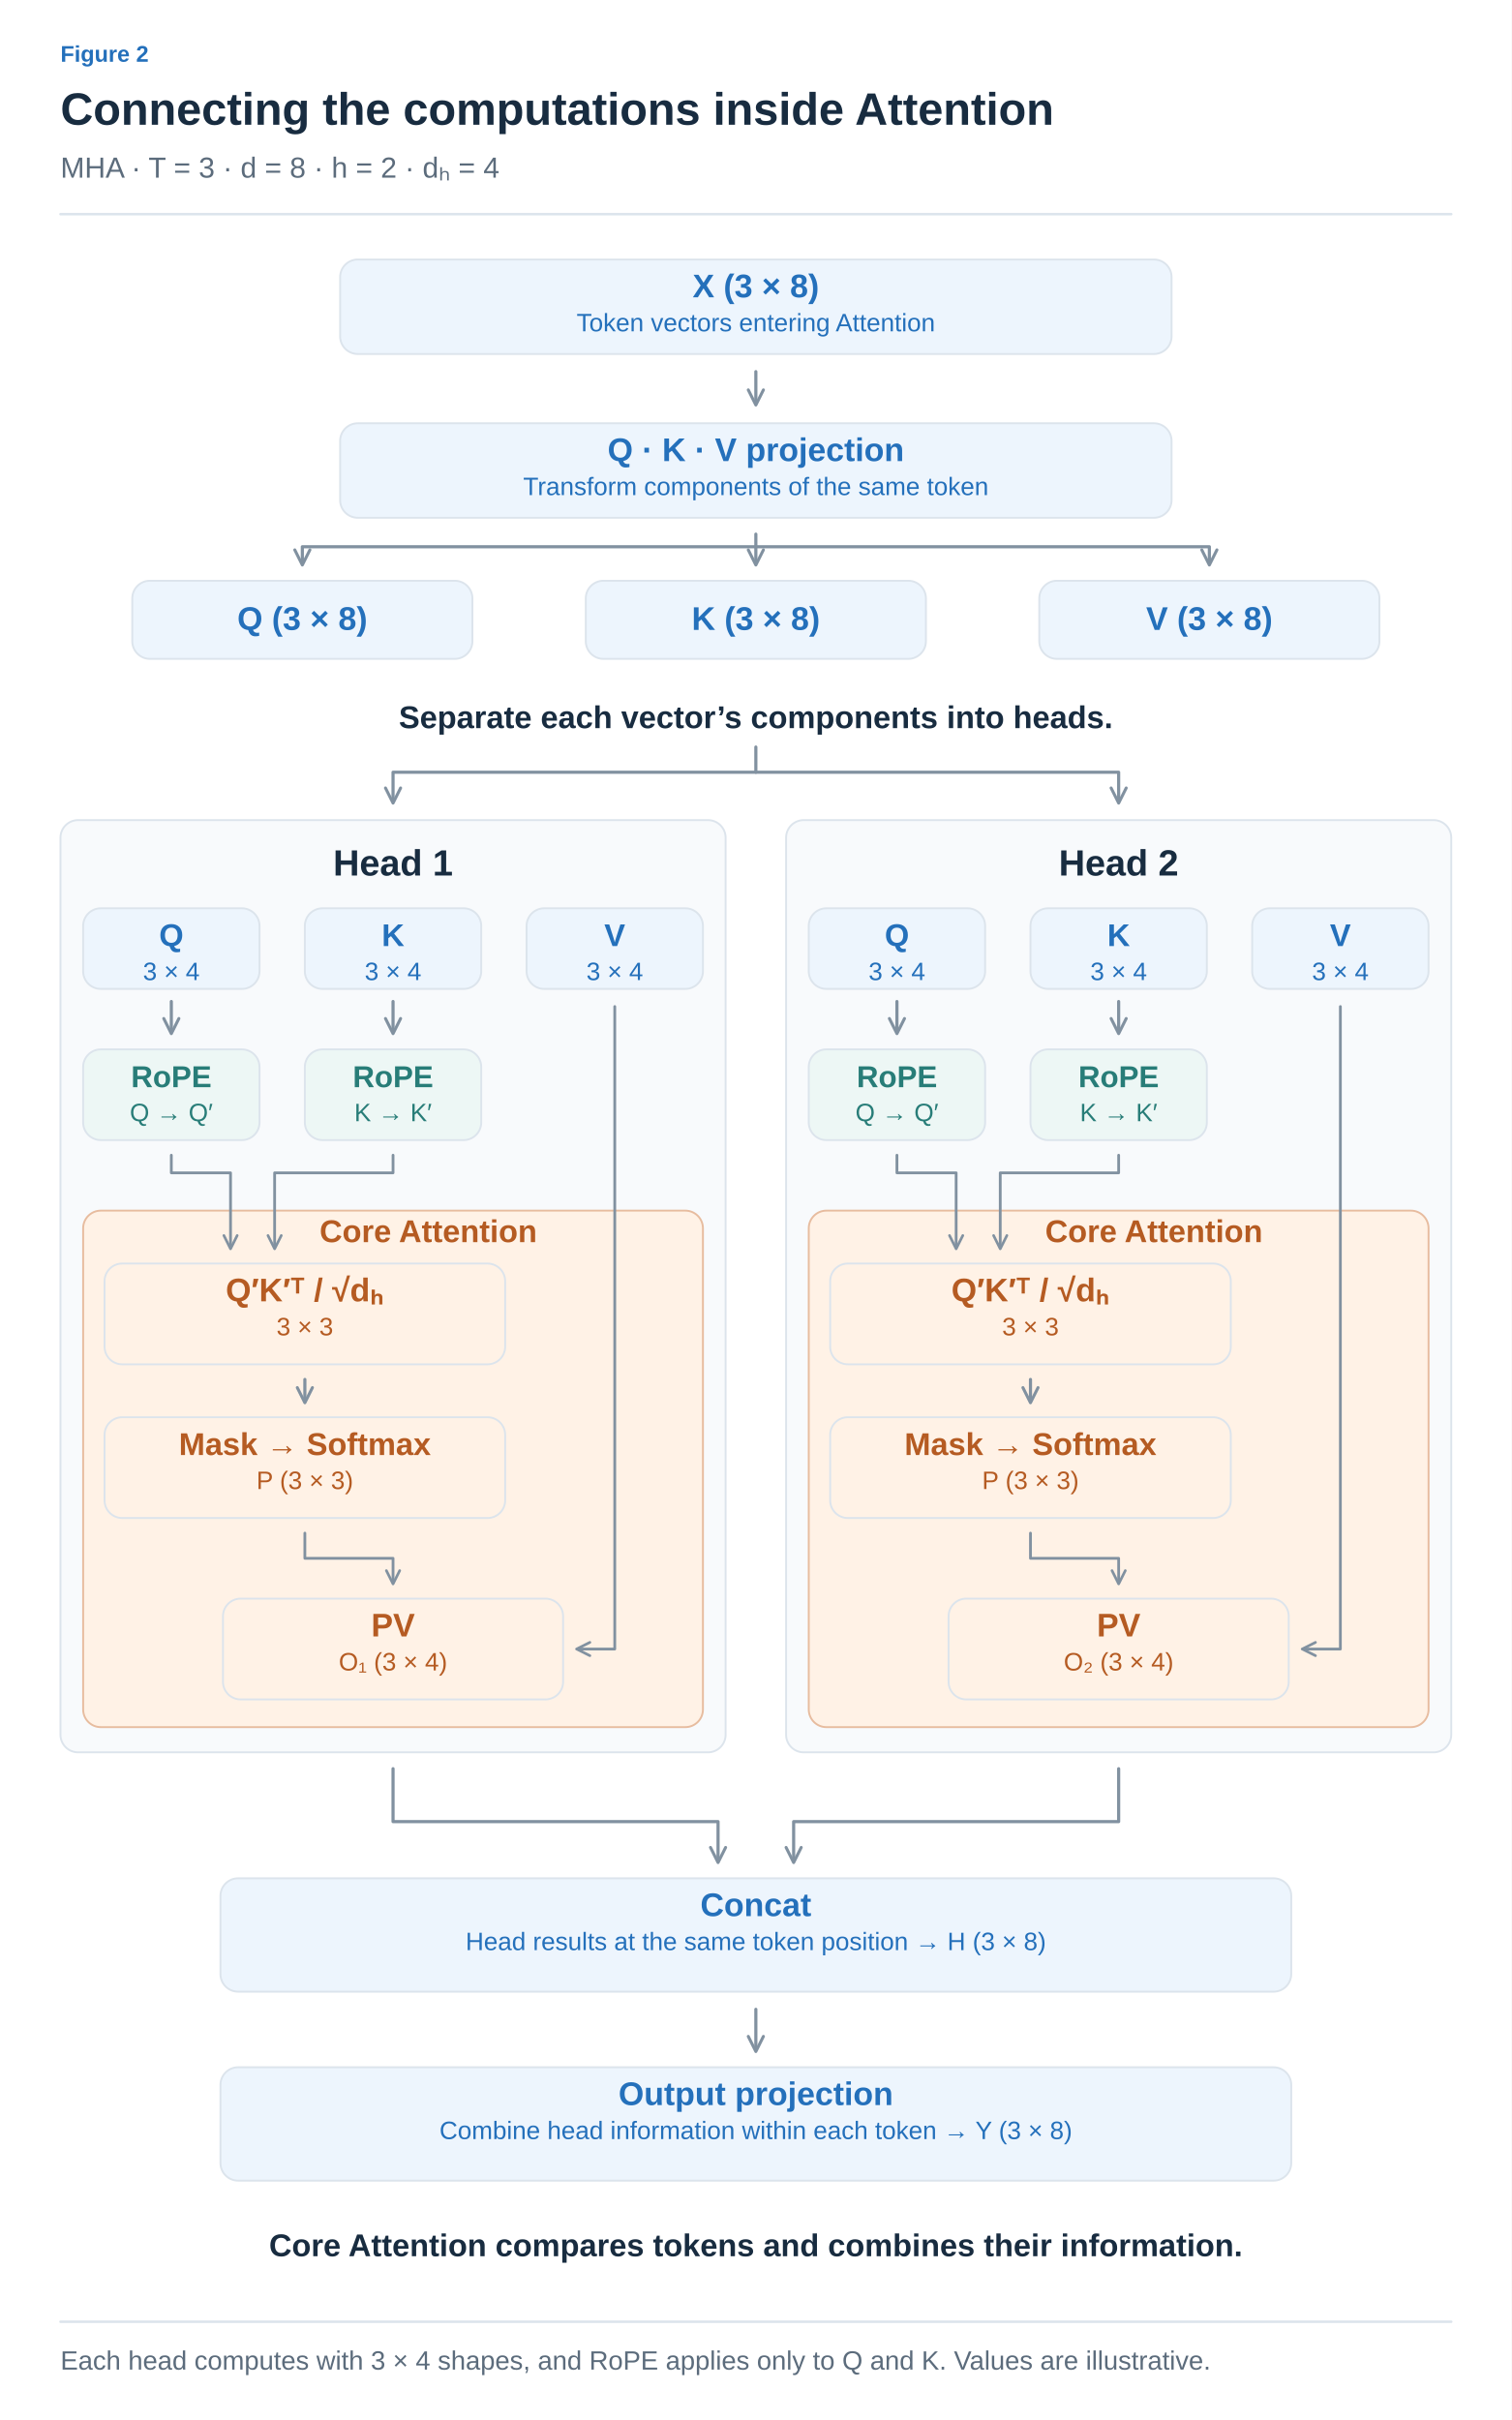
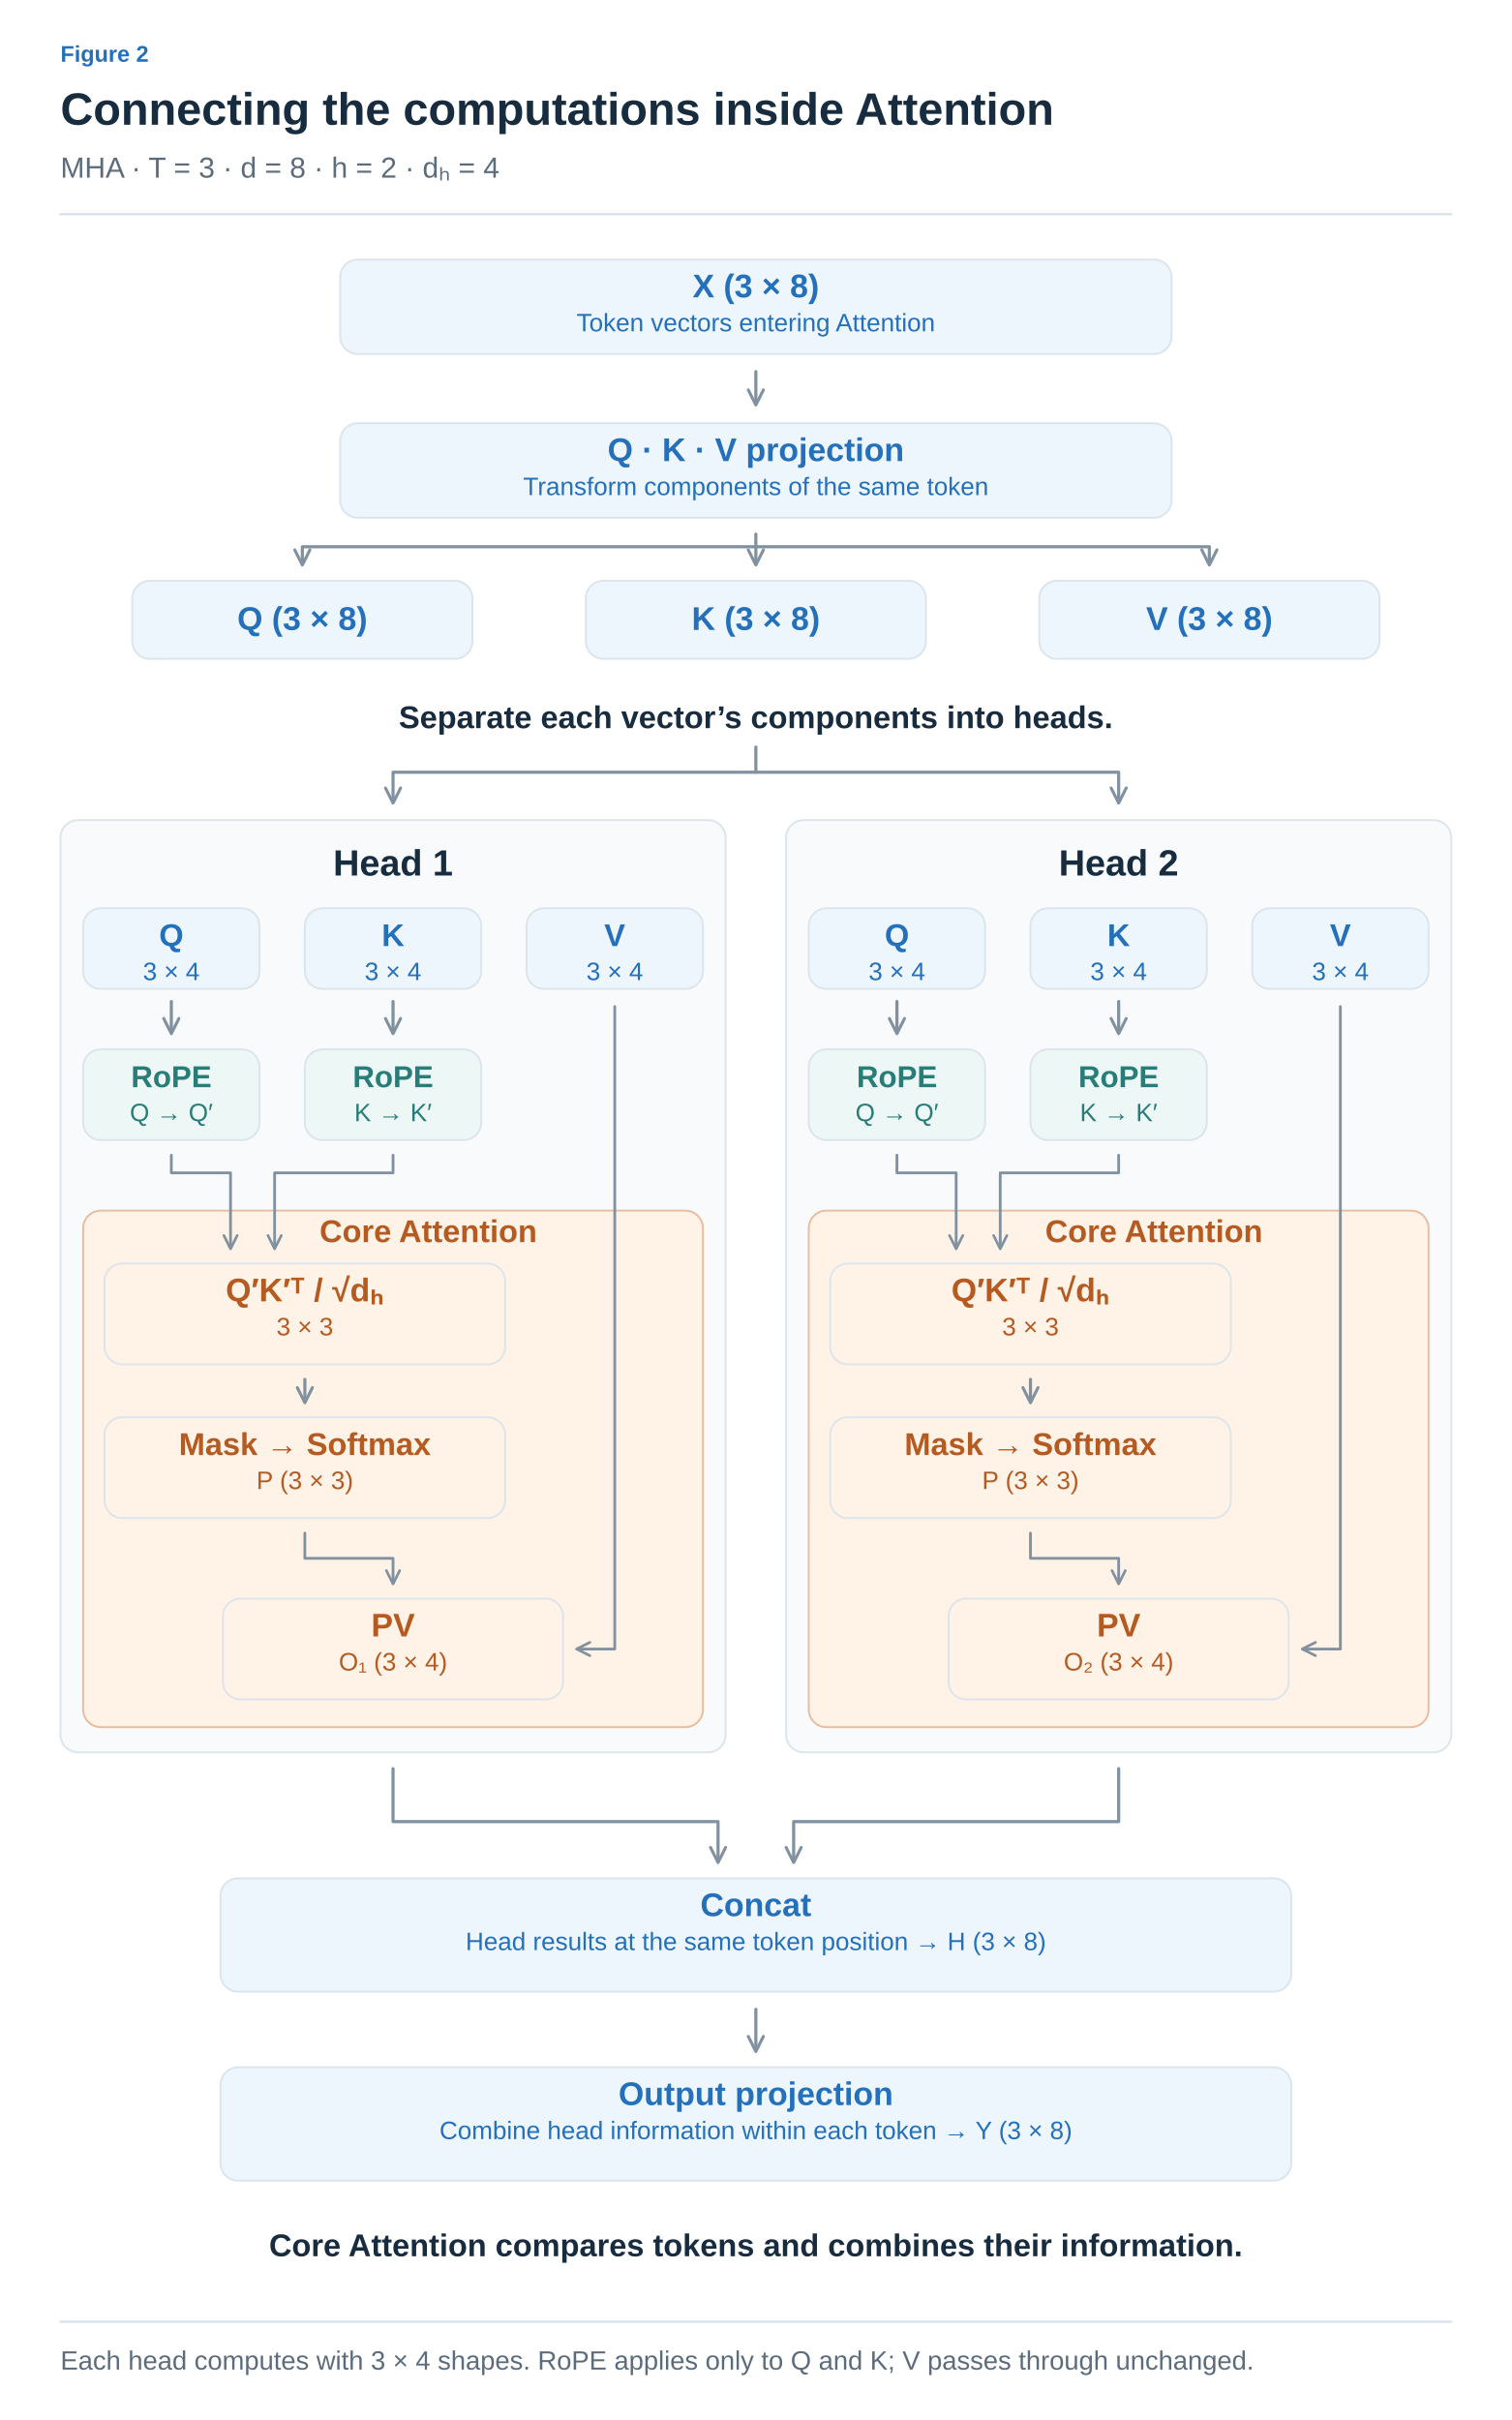
<svg xmlns="http://www.w3.org/2000/svg" width="1200" height="1921" viewBox="0 0 1200 1921" role="img" aria-labelledby="title desc">
  <defs>
    <marker id="arrow-ink" viewBox="0 0 10 10" refX="8" refY="5" markerWidth="6" markerHeight="6" orient="auto">
      <path d="M1 1 L9 5 L1 9" fill="none" stroke="#182C40" stroke-width="1.6" />
    </marker>
    <marker id="arrow-muted" viewBox="0 0 10 10" refX="8" refY="5" markerWidth="6" markerHeight="6" orient="auto">
      <path d="M1 1 L9 5 L1 9" fill="none" stroke="#5C6C7C" stroke-width="1.6" />
    </marker>
    <marker id="arrow-line" viewBox="0 0 10 10" refX="8" refY="5" markerWidth="6" markerHeight="6" orient="auto">
      <path d="M1 1 L9 5 L1 9" fill="none" stroke="#DCE4EC" stroke-width="1.6" />
    </marker>
    <marker id="arrow-paper" viewBox="0 0 10 10" refX="8" refY="5" markerWidth="6" markerHeight="6" orient="auto">
      <path d="M1 1 L9 5 L1 9" fill="none" stroke="#FFFFFF" stroke-width="1.6" />
    </marker>
    <marker id="arrow-blue" viewBox="0 0 10 10" refX="8" refY="5" markerWidth="6" markerHeight="6" orient="auto">
      <path d="M1 1 L9 5 L1 9" fill="none" stroke="#2470BB" stroke-width="1.6" />
    </marker>
    <marker id="arrow-teal" viewBox="0 0 10 10" refX="8" refY="5" markerWidth="6" markerHeight="6" orient="auto">
      <path d="M1 1 L9 5 L1 9" fill="none" stroke="#287D78" stroke-width="1.6" />
    </marker>
    <marker id="arrow-orange" viewBox="0 0 10 10" refX="8" refY="5" markerWidth="6" markerHeight="6" orient="auto">
      <path d="M1 1 L9 5 L1 9" fill="none" stroke="#B55B22" stroke-width="1.6" />
    </marker>
    <marker id="arrow-purple" viewBox="0 0 10 10" refX="8" refY="5" markerWidth="6" markerHeight="6" orient="auto">
      <path d="M1 1 L9 5 L1 9" fill="none" stroke="#7954A3" stroke-width="1.6" />
    </marker>
    <marker id="arrow-gray" viewBox="0 0 10 10" refX="8" refY="5" markerWidth="6" markerHeight="6" orient="auto">
      <path d="M1 1 L9 5 L1 9" fill="none" stroke="#657789" stroke-width="1.6" />
    </marker>
    <marker id="arrow-red" viewBox="0 0 10 10" refX="8" refY="5" markerWidth="6" markerHeight="6" orient="auto">
      <path d="M1 1 L9 5 L1 9" fill="none" stroke="#B34242" stroke-width="1.6" />
    </marker>
    <marker id="arrow-indigo" viewBox="0 0 10 10" refX="8" refY="5" markerWidth="6" markerHeight="6" orient="auto">
      <path d="M1 1 L9 5 L1 9" fill="none" stroke="#4C60A8" stroke-width="1.6" />
    </marker>
    <marker id="arrow-slate" viewBox="0 0 10 10" refX="8" refY="5" markerWidth="6" markerHeight="6" orient="auto">
      <path d="M1 1 L9 5 L1 9" fill="none" stroke="#8191A0" stroke-width="1.6" />
    </marker>
    <marker id="arrow-surface" viewBox="0 0 10 10" refX="8" refY="5" markerWidth="6" markerHeight="6" orient="auto">
      <path d="M1 1 L9 5 L1 9" fill="none" stroke="#F8FAFC" stroke-width="1.6" />
    </marker>
  </defs>
  <style>text{font-family:Arial,"Apple SD Gothic Neo","Noto Sans KR",sans-serif}text[font-family]{font-family:Menlo,Consolas,monospace}path{stroke-linecap:round;stroke-linejoin:round}</style>
  <rect width="100%" height="100%" fill="white" />
  <text x="48" y="49" fill="#2470BB" font-size="18" font-weight="600" text-anchor="start" data-max-width="1104">Figure 2</text>
  <text x="48" y="99" fill="#182C40" font-size="36" font-weight="700" text-anchor="start" data-max-width="1104">Connecting the computations inside Attention</text>
  <text x="48" y="141" fill="#5C6C7C" font-size="23" font-weight="400" text-anchor="start" data-max-width="1104">MHA · T = 3 · d = 8 · h = 2 · dₕ = 4</text>
  <path d="M48,170 H1152" stroke="#DCE4EC" stroke-width="2" />
  <g transform="translate(48 206) scale(1)" data-panel="1">
    <g transform="translate(-48 -205)">
      <rect x="270" y="205" width="660" height="75" rx="14" fill="#EDF5FD" stroke="#DCE4EC" stroke-width="1.5" />
      <text x="600" y="235" fill="#2470BB" font-size="26" font-weight="600" text-anchor="middle">X (3 × 8)</text>
      <text x="600" y="262" fill="#2470BB" font-size="20" font-weight="400" text-anchor="middle">Token vectors entering Attention</text>
      <path d="M600,294 L600,319" fill="none" stroke="#8191A0" stroke-width="2.5" marker-end="url(#arrow-slate)" />
      <rect x="270" y="335" width="660" height="75" rx="14" fill="#EDF5FD" stroke="#DCE4EC" stroke-width="1.5" />
      <text x="600" y="365" fill="#2470BB" font-size="26" font-weight="600" text-anchor="middle">Q · K · V projection</text>
      <text x="600" y="392" fill="#2470BB" font-size="20" font-weight="400" text-anchor="middle">Transform components of the same token</text>
      <path d="M600,423 L600,446" fill="none" stroke="#8191A0" stroke-width="2.5" marker-end="url(#arrow-slate)" />
      <path d="M600,433 H240 V446" fill="none" stroke="#8191A0" stroke-width="2.5" marker-end="url(#arrow-slate)" />
      <path d="M600,433 H960 V446" fill="none" stroke="#8191A0" stroke-width="2.5" marker-end="url(#arrow-slate)" />
      <rect x="105" y="460" width="270" height="62" rx="14" fill="#EDF5FD" stroke="#DCE4EC" stroke-width="1.5" />
      <text x="240" y="499" fill="#2470BB" font-size="26" font-weight="600" text-anchor="middle">Q (3 × 8)</text>
      <rect x="465" y="460" width="270" height="62" rx="14" fill="#EDF5FD" stroke="#DCE4EC" stroke-width="1.5" />
      <text x="600" y="499" fill="#2470BB" font-size="26" font-weight="600" text-anchor="middle">K (3 × 8)</text>
      <rect x="825" y="460" width="270" height="62" rx="14" fill="#EDF5FD" stroke="#DCE4EC" stroke-width="1.5" />
      <text x="960" y="499" fill="#2470BB" font-size="26" font-weight="600" text-anchor="middle">V (3 × 8)</text>
      <text x="600" y="577" fill="#182C40" font-size="25" font-weight="600" text-anchor="middle">Separate each vector’s components into heads.</text>
      <path d="M600,592 V612 H312 V635" fill="none" stroke="#8191A0" stroke-width="2.5" marker-end="url(#arrow-slate)" />
      <path d="M600,612 H888 V635" fill="none" stroke="#8191A0" stroke-width="2.5" marker-end="url(#arrow-slate)" />
      <rect x="48" y="650" width="528" height="740" rx="14" fill="#F8FAFC" stroke="#DCE4EC" stroke-width="1.5" />
      <text x="312" y="694" fill="#182C40" font-size="29" font-weight="600" text-anchor="middle">Head 1</text>
      <rect x="66" y="960" width="492" height="410" rx="14" fill="#FFF2E6" stroke="#E7BC9F" stroke-width="1.5" />
      <rect x="66" y="720" width="140" height="64" rx="14" fill="#EDF5FD" stroke="#DCE4EC" stroke-width="1.5" />
      <text x="136" y="750" fill="#2470BB" font-size="25" font-weight="600" text-anchor="middle">Q</text>
      <text x="136" y="777" fill="#2470BB" font-size="20" font-weight="400" text-anchor="middle">3 × 4</text>
      <rect x="242" y="720" width="140" height="64" rx="14" fill="#EDF5FD" stroke="#DCE4EC" stroke-width="1.5" />
      <text x="312" y="750" fill="#2470BB" font-size="25" font-weight="600" text-anchor="middle">K</text>
      <text x="312" y="777" fill="#2470BB" font-size="20" font-weight="400" text-anchor="middle">3 × 4</text>
      <rect x="418" y="720" width="140" height="64" rx="14" fill="#EDF5FD" stroke="#DCE4EC" stroke-width="1.5" />
      <text x="488" y="750" fill="#2470BB" font-size="25" font-weight="600" text-anchor="middle">V</text>
      <text x="488" y="777" fill="#2470BB" font-size="20" font-weight="400" text-anchor="middle">3 × 4</text>
      <path d="M136,794 L136,818" fill="none" stroke="#8191A0" stroke-width="2.5" marker-end="url(#arrow-slate)" />
      <rect x="66" y="832" width="140" height="72" rx="14" fill="#EDF7F5" stroke="#DCE4EC" stroke-width="1.5" />
      <text x="136" y="862" fill="#287D78" font-size="24" font-weight="600" text-anchor="middle">RoPE</text>
      <text x="136" y="889" fill="#287D78" font-size="20" font-weight="400" text-anchor="middle">Q → Q′</text>
      <path d="M312,794 L312,818" fill="none" stroke="#8191A0" stroke-width="2.5" marker-end="url(#arrow-slate)" />
      <rect x="242" y="832" width="140" height="72" rx="14" fill="#EDF7F5" stroke="#DCE4EC" stroke-width="1.5" />
      <text x="312" y="862" fill="#287D78" font-size="24" font-weight="600" text-anchor="middle">RoPE</text>
      <text x="312" y="889" fill="#287D78" font-size="20" font-weight="400" text-anchor="middle">K → K′</text>
      <path d="M136,916 V930 H183 V989" fill="none" stroke="#8191A0" stroke-width="2.2" marker-end="url(#arrow-slate)" />
      <path d="M312,916 V930 H218 V989" fill="none" stroke="#8191A0" stroke-width="2.2" marker-end="url(#arrow-slate)" />
      <text x="340" y="985" fill="#B55B22" font-size="25" font-weight="600" text-anchor="middle">Core Attention</text>
      <rect x="83" y="1002" width="318" height="80" rx="14" fill="#FFF2E6" stroke="#DCE4EC" stroke-width="1.5" />
      <text x="242" y="1032" fill="#B55B22" font-size="26" font-weight="600" text-anchor="middle">Q′K′ᵀ / √dₕ</text>
      <text x="242" y="1059" fill="#B55B22" font-size="20" font-weight="400" text-anchor="middle">3 × 3</text>
      <path d="M242,1094 L242,1111" fill="none" stroke="#8191A0" stroke-width="2.5" marker-end="url(#arrow-slate)" />
      <rect x="83" y="1124" width="318" height="80" rx="14" fill="#FFF2E6" stroke="#DCE4EC" stroke-width="1.5" />
      <text x="242" y="1154" fill="#B55B22" font-size="25" font-weight="600" text-anchor="middle">Mask → Softmax</text>
      <text x="242" y="1181" fill="#B55B22" font-size="20" font-weight="400" text-anchor="middle">P (3 × 3)</text>
      <path d="M242,1216 V1236 H312 V1255" fill="none" stroke="#8191A0" stroke-width="2.2" marker-end="url(#arrow-slate)" />
      <rect x="177" y="1268" width="270" height="80" rx="14" fill="#FFF2E6" stroke="#DCE4EC" stroke-width="1.5" />
      <text x="312" y="1298" fill="#B55B22" font-size="26" font-weight="600" text-anchor="middle">PV</text>
      <text x="312" y="1325" fill="#B55B22" font-size="20" font-weight="400" text-anchor="middle">O₁ (3 × 4)</text>
      <path d="M488,798 V1308 H459" fill="none" stroke="#8191A0" stroke-width="2.2" marker-end="url(#arrow-slate)" />
      <rect x="624" y="650" width="528" height="740" rx="14" fill="#F8FAFC" stroke="#DCE4EC" stroke-width="1.5" />
      <text x="888" y="694" fill="#182C40" font-size="29" font-weight="600" text-anchor="middle">Head 2</text>
      <rect x="642" y="960" width="492" height="410" rx="14" fill="#FFF2E6" stroke="#E7BC9F" stroke-width="1.5" />
      <rect x="642" y="720" width="140" height="64" rx="14" fill="#EDF5FD" stroke="#DCE4EC" stroke-width="1.5" />
      <text x="712" y="750" fill="#2470BB" font-size="25" font-weight="600" text-anchor="middle">Q</text>
      <text x="712" y="777" fill="#2470BB" font-size="20" font-weight="400" text-anchor="middle">3 × 4</text>
      <rect x="818" y="720" width="140" height="64" rx="14" fill="#EDF5FD" stroke="#DCE4EC" stroke-width="1.5" />
      <text x="888" y="750" fill="#2470BB" font-size="25" font-weight="600" text-anchor="middle">K</text>
      <text x="888" y="777" fill="#2470BB" font-size="20" font-weight="400" text-anchor="middle">3 × 4</text>
      <rect x="994" y="720" width="140" height="64" rx="14" fill="#EDF5FD" stroke="#DCE4EC" stroke-width="1.5" />
      <text x="1064" y="750" fill="#2470BB" font-size="25" font-weight="600" text-anchor="middle">V</text>
      <text x="1064" y="777" fill="#2470BB" font-size="20" font-weight="400" text-anchor="middle">3 × 4</text>
      <path d="M712,794 L712,818" fill="none" stroke="#8191A0" stroke-width="2.5" marker-end="url(#arrow-slate)" />
      <rect x="642" y="832" width="140" height="72" rx="14" fill="#EDF7F5" stroke="#DCE4EC" stroke-width="1.5" />
      <text x="712" y="862" fill="#287D78" font-size="24" font-weight="600" text-anchor="middle">RoPE</text>
      <text x="712" y="889" fill="#287D78" font-size="20" font-weight="400" text-anchor="middle">Q → Q′</text>
      <path d="M888,794 L888,818" fill="none" stroke="#8191A0" stroke-width="2.5" marker-end="url(#arrow-slate)" />
      <rect x="818" y="832" width="140" height="72" rx="14" fill="#EDF7F5" stroke="#DCE4EC" stroke-width="1.5" />
      <text x="888" y="862" fill="#287D78" font-size="24" font-weight="600" text-anchor="middle">RoPE</text>
      <text x="888" y="889" fill="#287D78" font-size="20" font-weight="400" text-anchor="middle">K → K′</text>
      <path d="M712,916 V930 H759 V989" fill="none" stroke="#8191A0" stroke-width="2.2" marker-end="url(#arrow-slate)" />
      <path d="M888,916 V930 H794 V989" fill="none" stroke="#8191A0" stroke-width="2.2" marker-end="url(#arrow-slate)" />
      <text x="916" y="985" fill="#B55B22" font-size="25" font-weight="600" text-anchor="middle">Core Attention</text>
      <rect x="659" y="1002" width="318" height="80" rx="14" fill="#FFF2E6" stroke="#DCE4EC" stroke-width="1.5" />
      <text x="818" y="1032" fill="#B55B22" font-size="26" font-weight="600" text-anchor="middle">Q′K′ᵀ / √dₕ</text>
      <text x="818" y="1059" fill="#B55B22" font-size="20" font-weight="400" text-anchor="middle">3 × 3</text>
      <path d="M818,1094 L818,1111" fill="none" stroke="#8191A0" stroke-width="2.5" marker-end="url(#arrow-slate)" />
      <rect x="659" y="1124" width="318" height="80" rx="14" fill="#FFF2E6" stroke="#DCE4EC" stroke-width="1.5" />
      <text x="818" y="1154" fill="#B55B22" font-size="25" font-weight="600" text-anchor="middle">Mask → Softmax</text>
      <text x="818" y="1181" fill="#B55B22" font-size="20" font-weight="400" text-anchor="middle">P (3 × 3)</text>
      <path d="M818,1216 V1236 H888 V1255" fill="none" stroke="#8191A0" stroke-width="2.2" marker-end="url(#arrow-slate)" />
      <rect x="753" y="1268" width="270" height="80" rx="14" fill="#FFF2E6" stroke="#DCE4EC" stroke-width="1.5" />
      <text x="888" y="1298" fill="#B55B22" font-size="26" font-weight="600" text-anchor="middle">PV</text>
      <text x="888" y="1325" fill="#B55B22" font-size="20" font-weight="400" text-anchor="middle">O₂ (3 × 4)</text>
      <path d="M1064,798 V1308 H1035" fill="none" stroke="#8191A0" stroke-width="2.2" marker-end="url(#arrow-slate)" />
      <path d="M312,1403 V1445 H570 V1476" fill="none" stroke="#8191A0" stroke-width="2.5" marker-end="url(#arrow-slate)" />
      <path d="M888,1403 V1445 H630 V1476" fill="none" stroke="#8191A0" stroke-width="2.5" marker-end="url(#arrow-slate)" />
      <rect x="175" y="1490" width="850" height="90" rx="14" fill="#EDF5FD" stroke="#DCE4EC" stroke-width="1.5" />
      <text x="600" y="1520" fill="#2470BB" font-size="26" font-weight="600" text-anchor="middle">Concat</text>
      <text x="600" y="1547" fill="#2470BB" font-size="20" font-weight="400" text-anchor="middle">Head results at the same token position → H (3 × 8)</text>
      <path d="M600,1594 L600,1626" fill="none" stroke="#8191A0" stroke-width="2.5" marker-end="url(#arrow-slate)" />
      <rect x="175" y="1640" width="850" height="90" rx="14" fill="#EDF5FD" stroke="#DCE4EC" stroke-width="1.5" />
      <text x="600" y="1670" fill="#2470BB" font-size="26" font-weight="600" text-anchor="middle">Output projection</text>
      <text x="600" y="1697" fill="#2470BB" font-size="20" font-weight="400" text-anchor="middle">Combine head information within each token → Y (3 × 8)</text>
      <text x="600" y="1790" fill="#182C40" font-size="25" font-weight="600" text-anchor="middle">Core Attention compares tokens and combines their information.</text>
    </g>
  </g>
  <path d="M48,1843 H1152" stroke="#DCE4EC" stroke-width="2" />
-   <text x="48" y="1881" fill="#5C6C7C" font-size="21" font-weight="400" text-anchor="start" data-max-width="1104">Each head computes with 3 × 4 shapes, and RoPE applies only to Q and K. Values are illustrative.</text>
+   <text x="48" y="1881" fill="#5C6C7C" font-size="21" font-weight="400" text-anchor="start" data-max-width="1104">Each head computes with 3 × 4 shapes. RoPE applies only to Q and K; V passes through unchanged.</text>
</svg>
